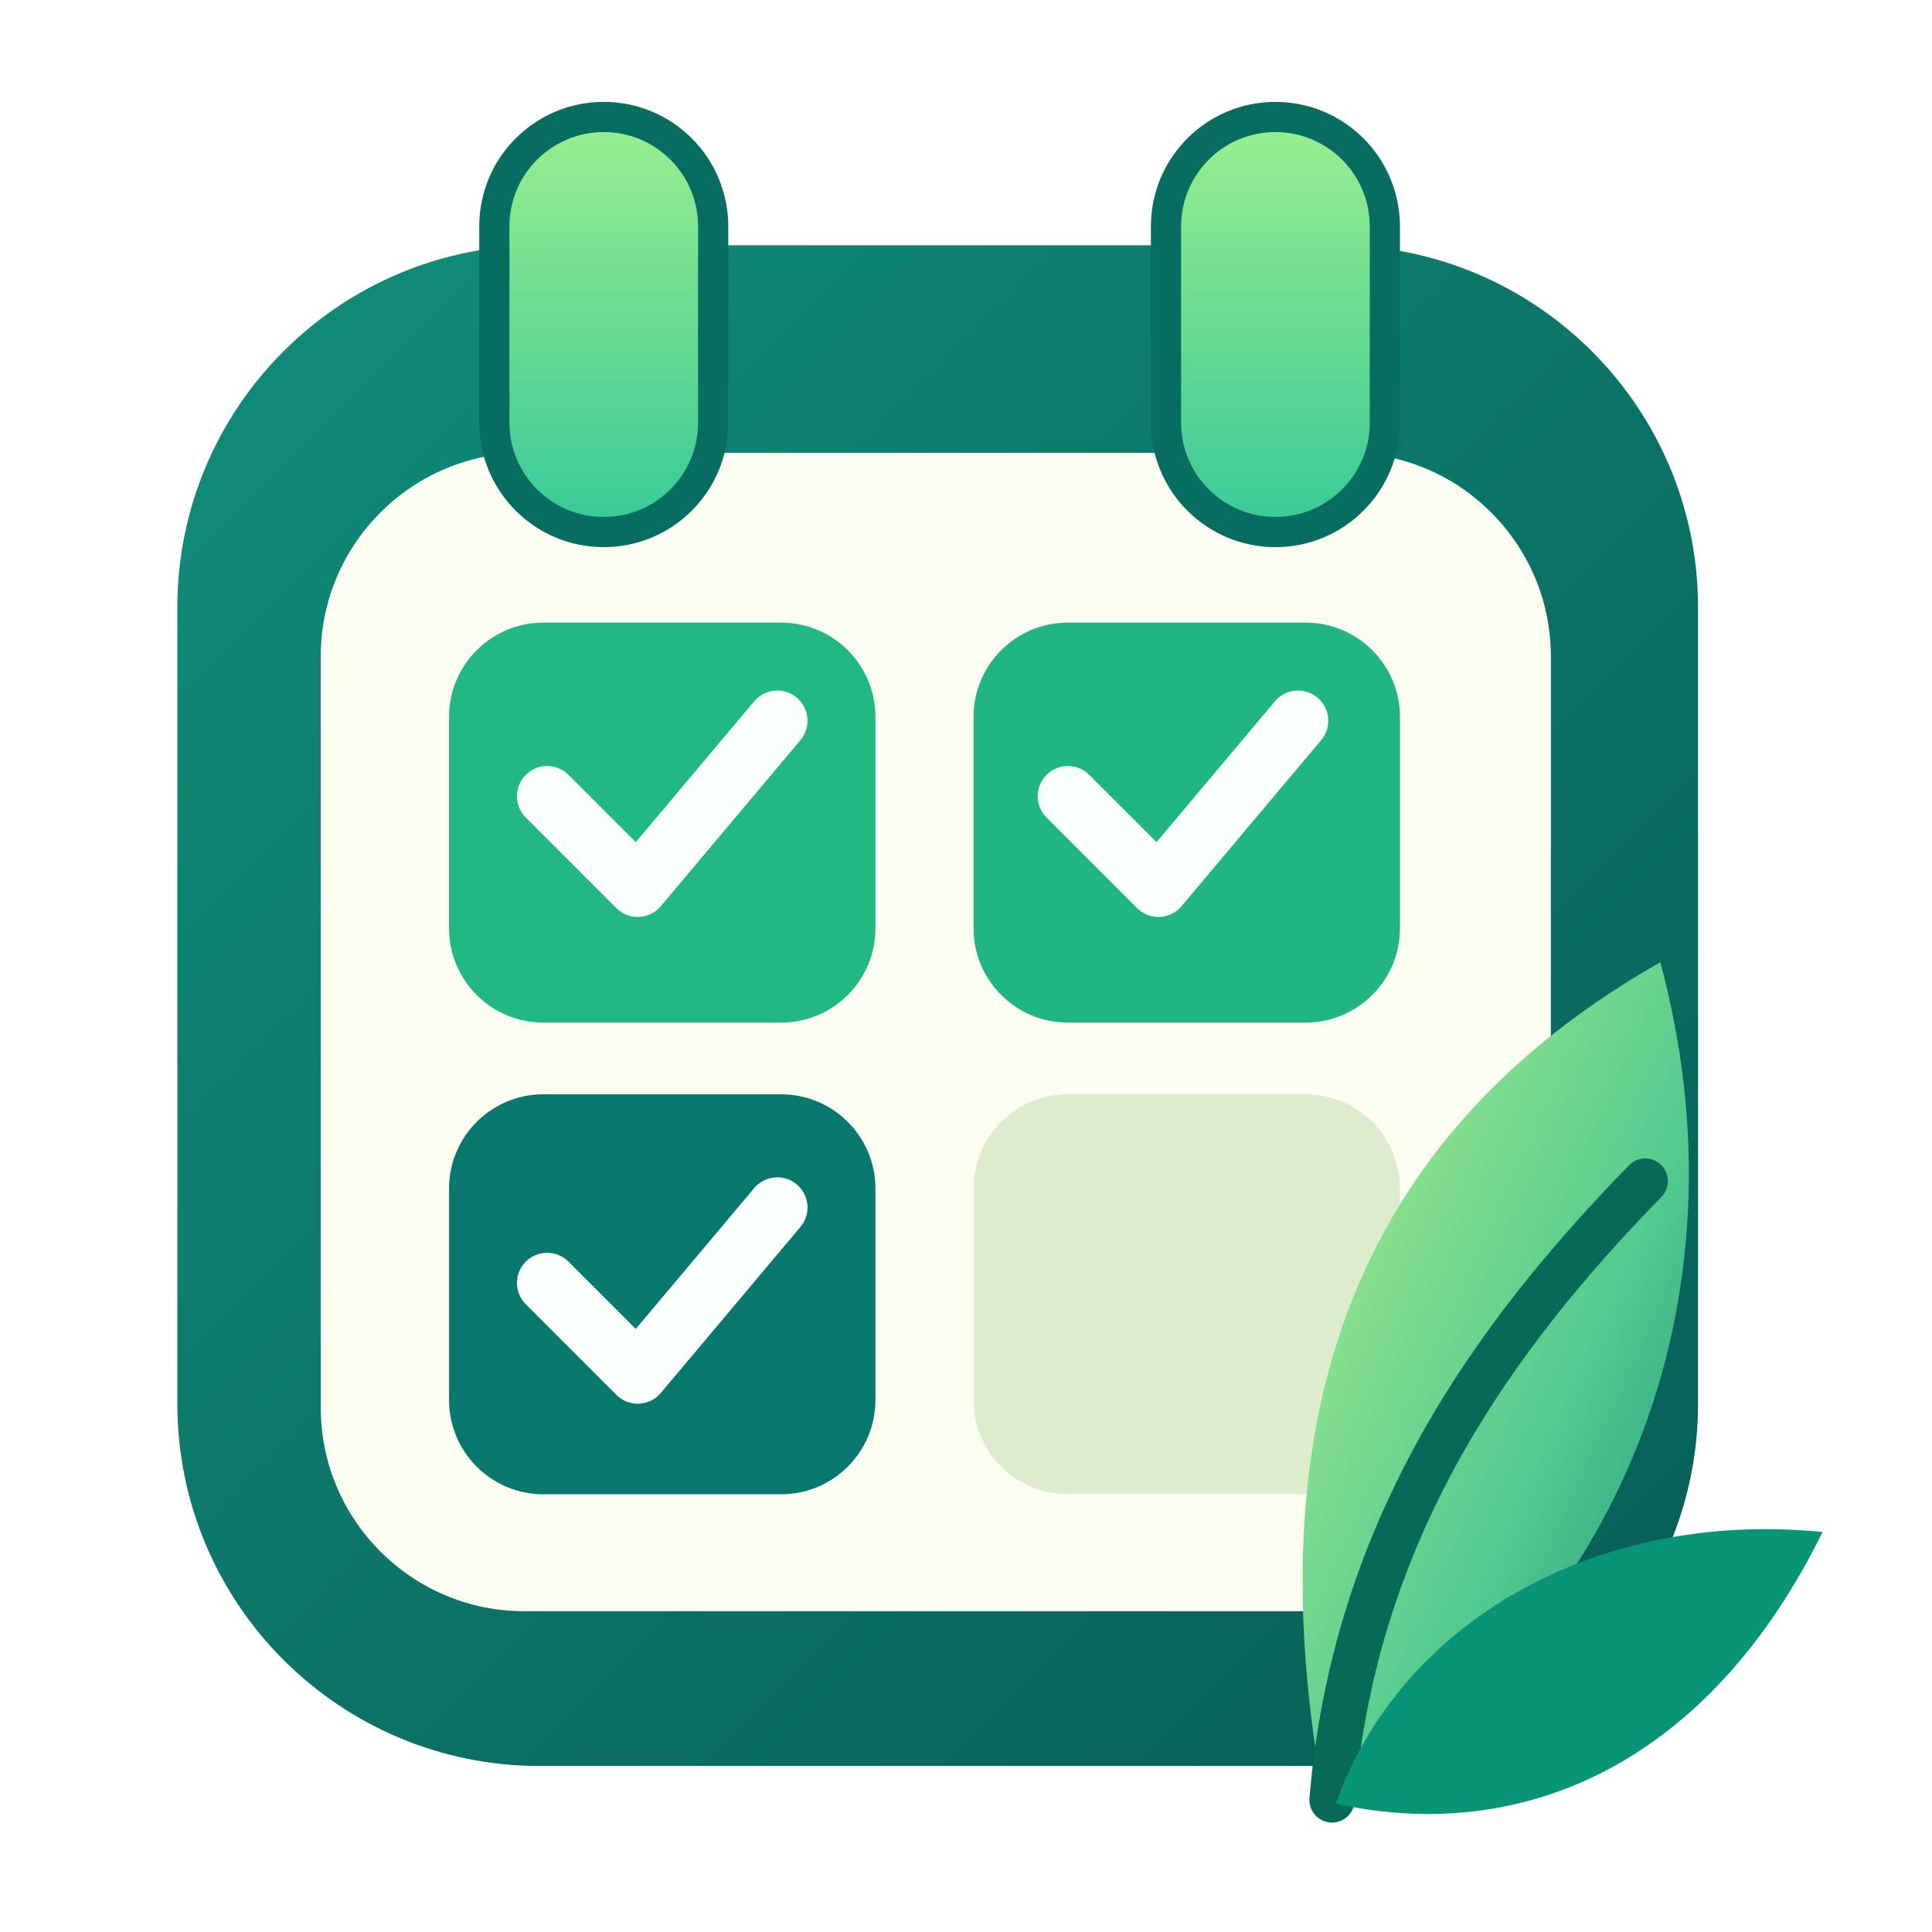
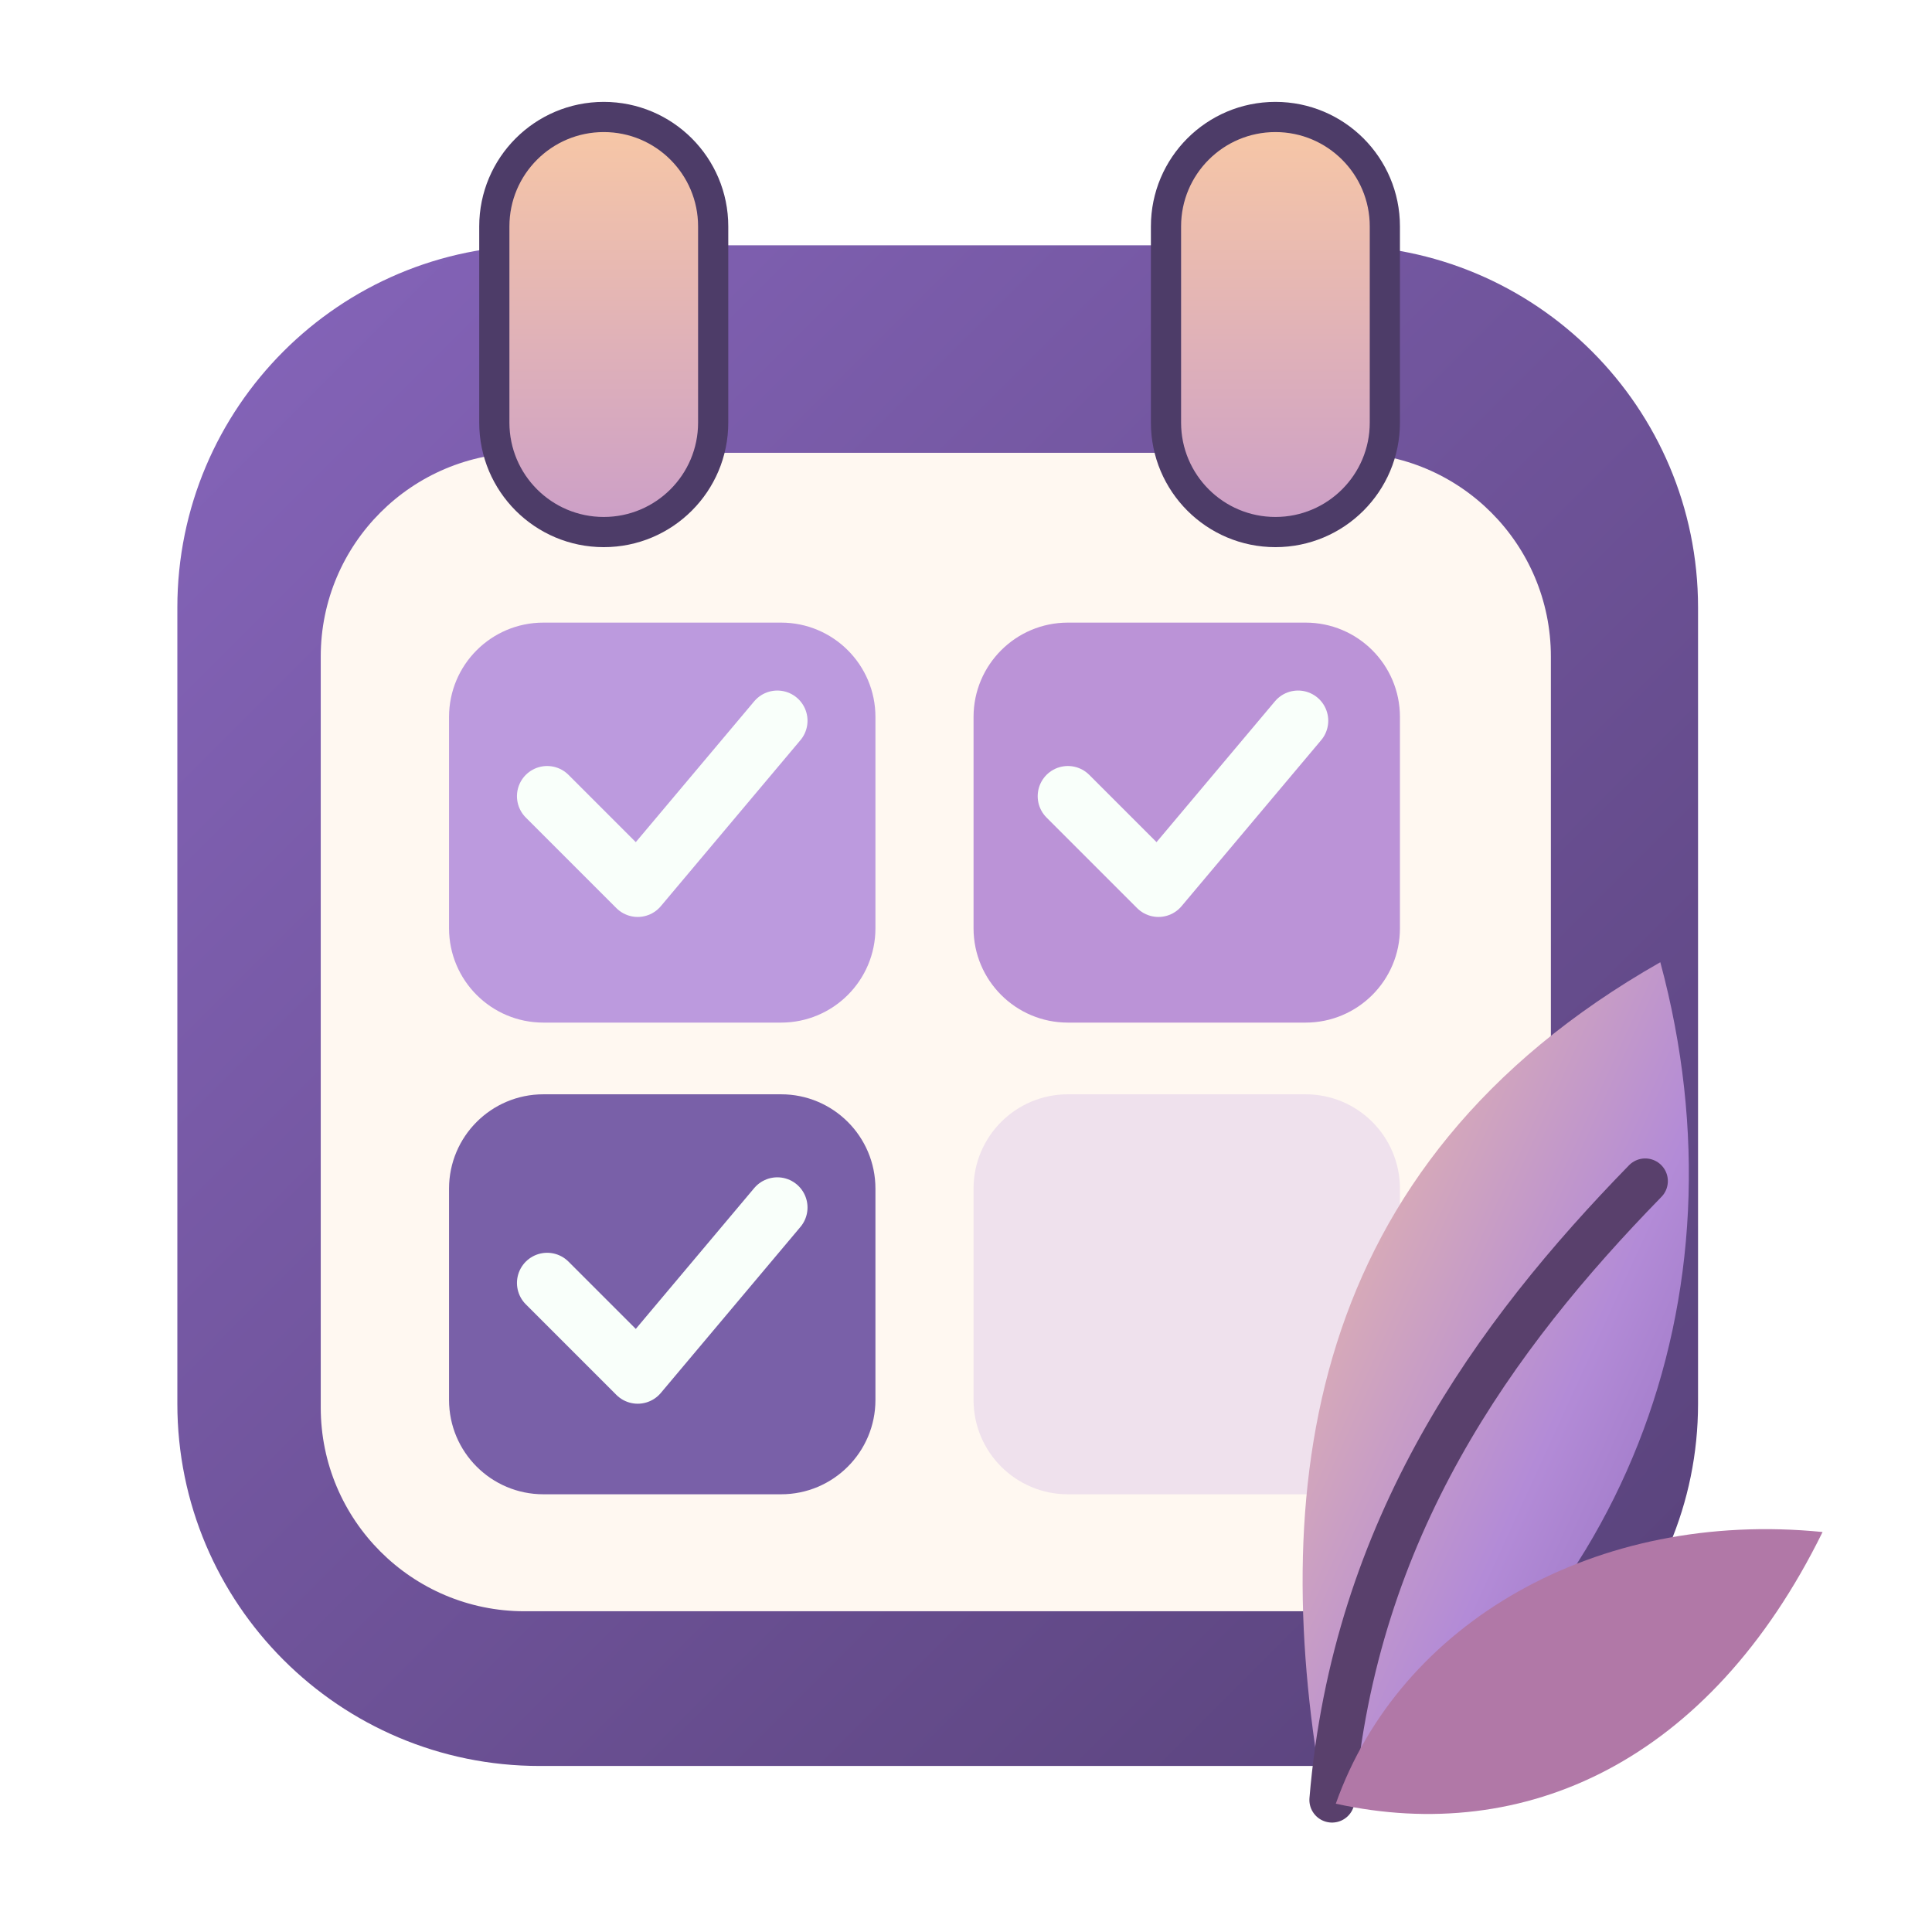
<svg xmlns="http://www.w3.org/2000/svg" viewBox="0 0 512 512" role="img" aria-label="Registro de Hábitos">
  <g>
    <defs>
      <linearGradient id="frame" x1="0" y1="0" x2="1" y2="1">
-         <stop stop-color="#118e79" />
-         <stop offset="1" stop-color="#065c55" />
+         <stop stop-color="#8665bb" />
+         <stop offset="1" stop-color="#574178" />
      </linearGradient>
      <linearGradient id="leaf" x1="0" y1="0" x2="1" y2="1">
-         <stop stop-color="#b0ef8c" />
-         <stop offset=".6" stop-color="#53ca90" />
-         <stop offset="1" stop-color="#178e76" />
+         <stop stop-color="#f2c1a1" />
+         <stop offset=".6" stop-color="#b38bd7" />
+         <stop offset="1" stop-color="#8c69b9" />
      </linearGradient>
      <linearGradient id="tab" x1="0" y1="0" x2="0" y2="1">
-         <stop stop-color="#9bee8e" />
-         <stop offset="1" stop-color="#37c998" />
+         <stop stop-color="#f8c8a5" />
+         <stop offset="1" stop-color="#cb9ec8" />
      </linearGradient>
    </defs>
    <rect x="47" y="65" width="403" height="403" rx="96" fill="url(#frame)" />
-     <rect x="85" y="120" width="326" height="307" rx="54" fill="#fcfdf1" />
-     <rect x="131" y="31" width="58" height="110" rx="29" fill="url(#tab)" stroke="#086d61" stroke-width="8" />
-     <rect x="309" y="31" width="58" height="110" rx="29" fill="url(#tab)" stroke="#086d61" stroke-width="8" />
-     <rect x="119" y="165" width="113" height="106" rx="25" fill="#21b883" />
-     <rect x="258" y="165" width="113" height="106" rx="25" fill="#20b583" />
-     <rect x="119" y="290" width="113" height="106" rx="25" fill="#08786f" />
-     <rect x="258" y="290" width="113" height="106" rx="25" fill="#dceccd" />
+     <rect x="85" y="120" width="326" height="307" rx="54" fill="#fff8f1" />
+     <rect x="131" y="31" width="58" height="110" rx="29" fill="url(#tab)" stroke="#4d3c68" stroke-width="8" />
+     <rect x="309" y="31" width="58" height="110" rx="29" fill="url(#tab)" stroke="#4d3c68" stroke-width="8" />
+     <rect x="119" y="165" width="113" height="106" rx="25" fill="#bc9ade" />
+     <rect x="258" y="165" width="113" height="106" rx="25" fill="#bb93d7" />
+     <rect x="119" y="290" width="113" height="106" rx="25" fill="#7960a8" />
+     <rect x="258" y="290" width="113" height="106" rx="25" fill="#efe1ed" />
    <path d="M145 211l24 24 37-44M283 211l24 24 37-44M145 340l24 24 37-44" fill="none" stroke="#f9fffa" stroke-width="16" stroke-linecap="round" stroke-linejoin="round" />
    <path d="M351 478c-15-82-6-169 89-223 24 89-10 177-89 223Z" fill="url(#leaf)" />
-     <path d="M353 477c6-72 43-123 83-164" stroke="#076958" stroke-width="12" stroke-linecap="round" fill="none" />
-     <path d="M354 478c17-48 69-78 129-72-30 61-79 83-129 72Z" fill="#079477" />
+     <path d="M353 477c6-72 43-123 83-164" stroke="#59406c" stroke-width="12" stroke-linecap="round" fill="none" />
+     <path d="M354 478c17-48 69-78 129-72-30 61-79 83-129 72Z" fill="#b178a7" />
  </g>
</svg>
